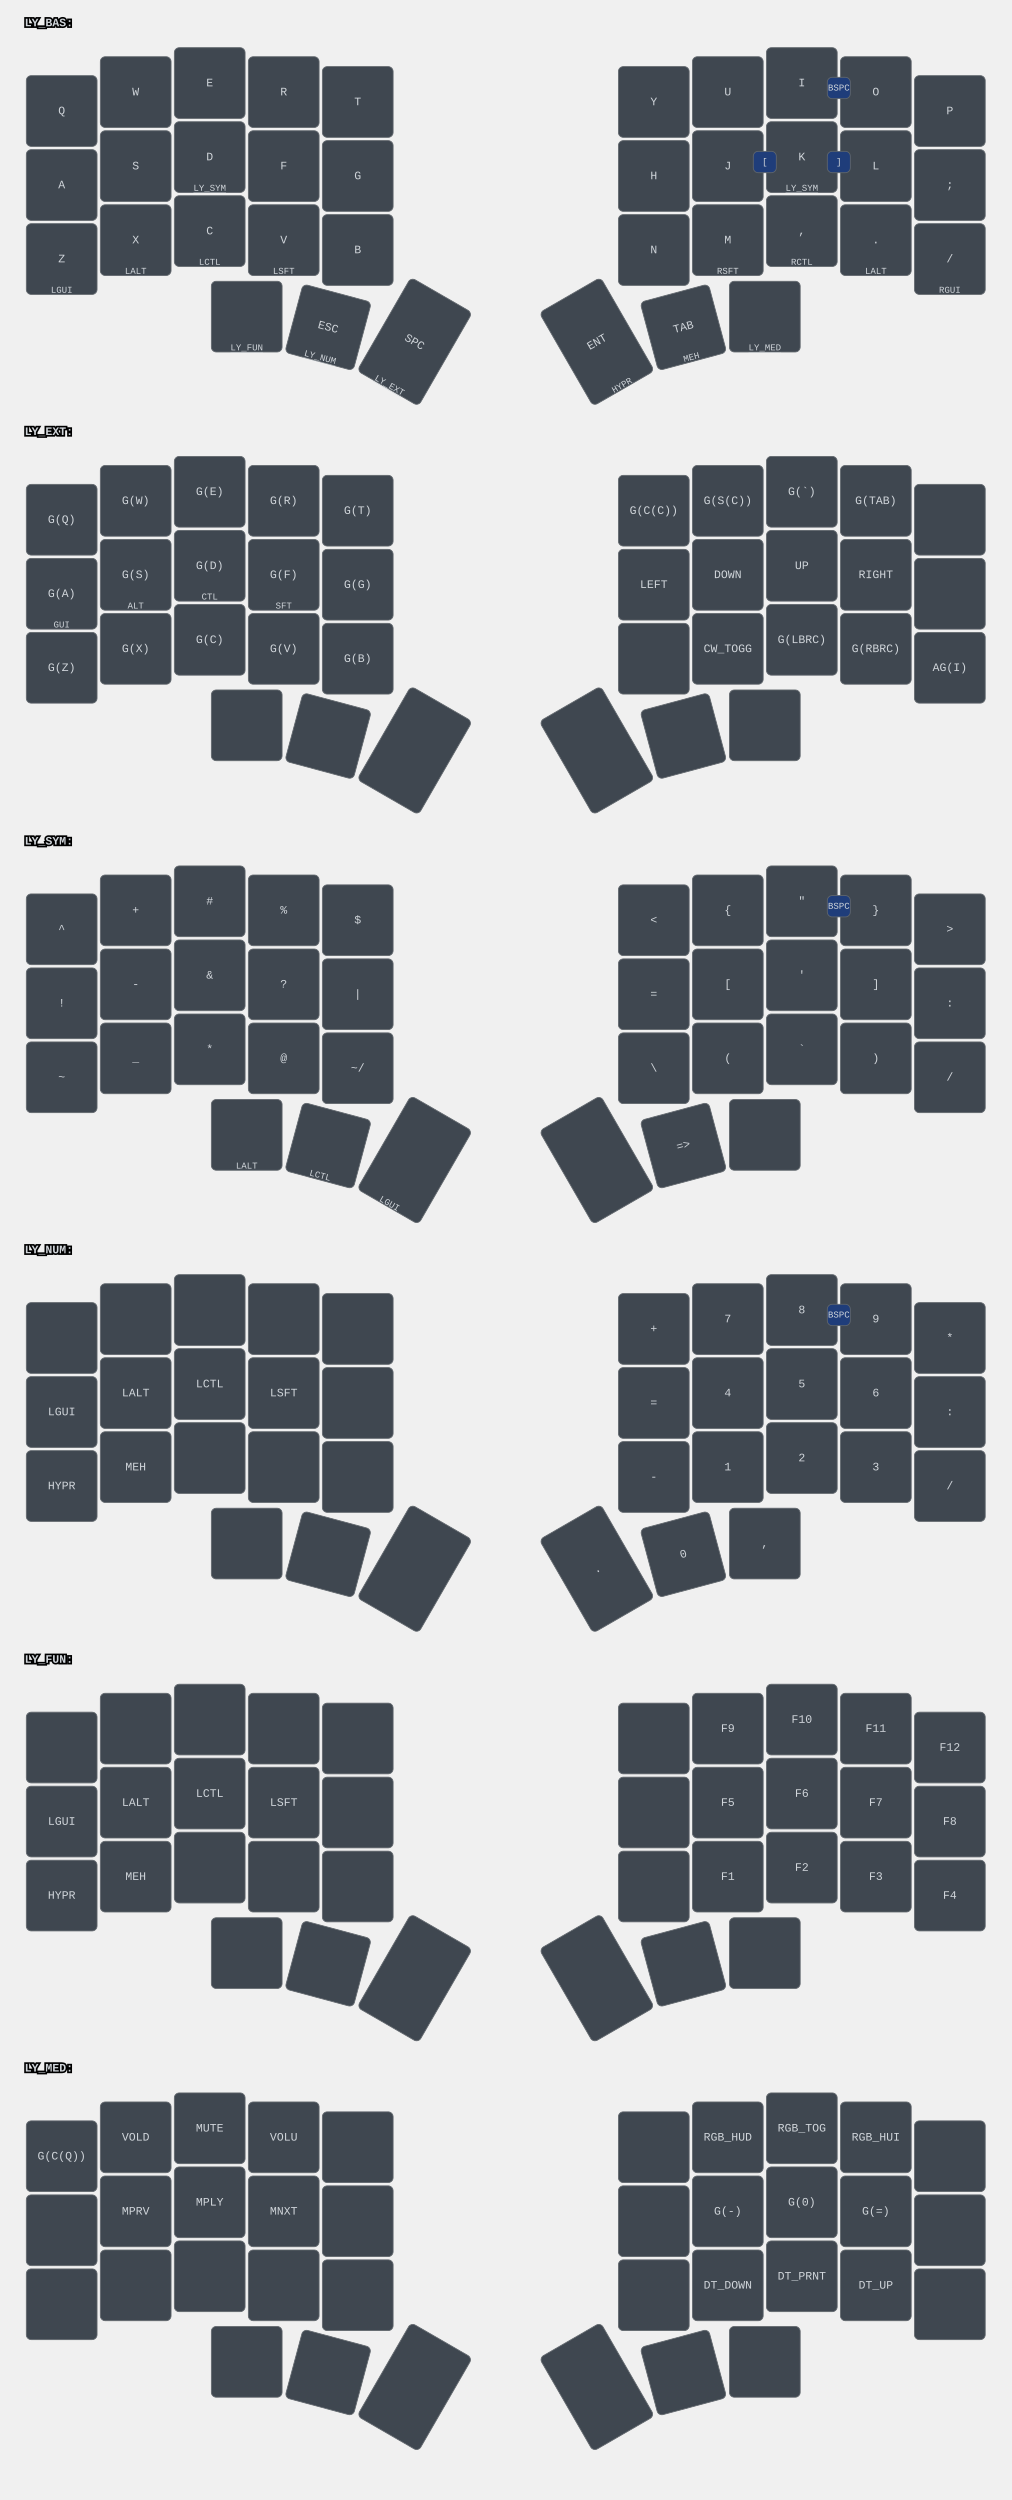
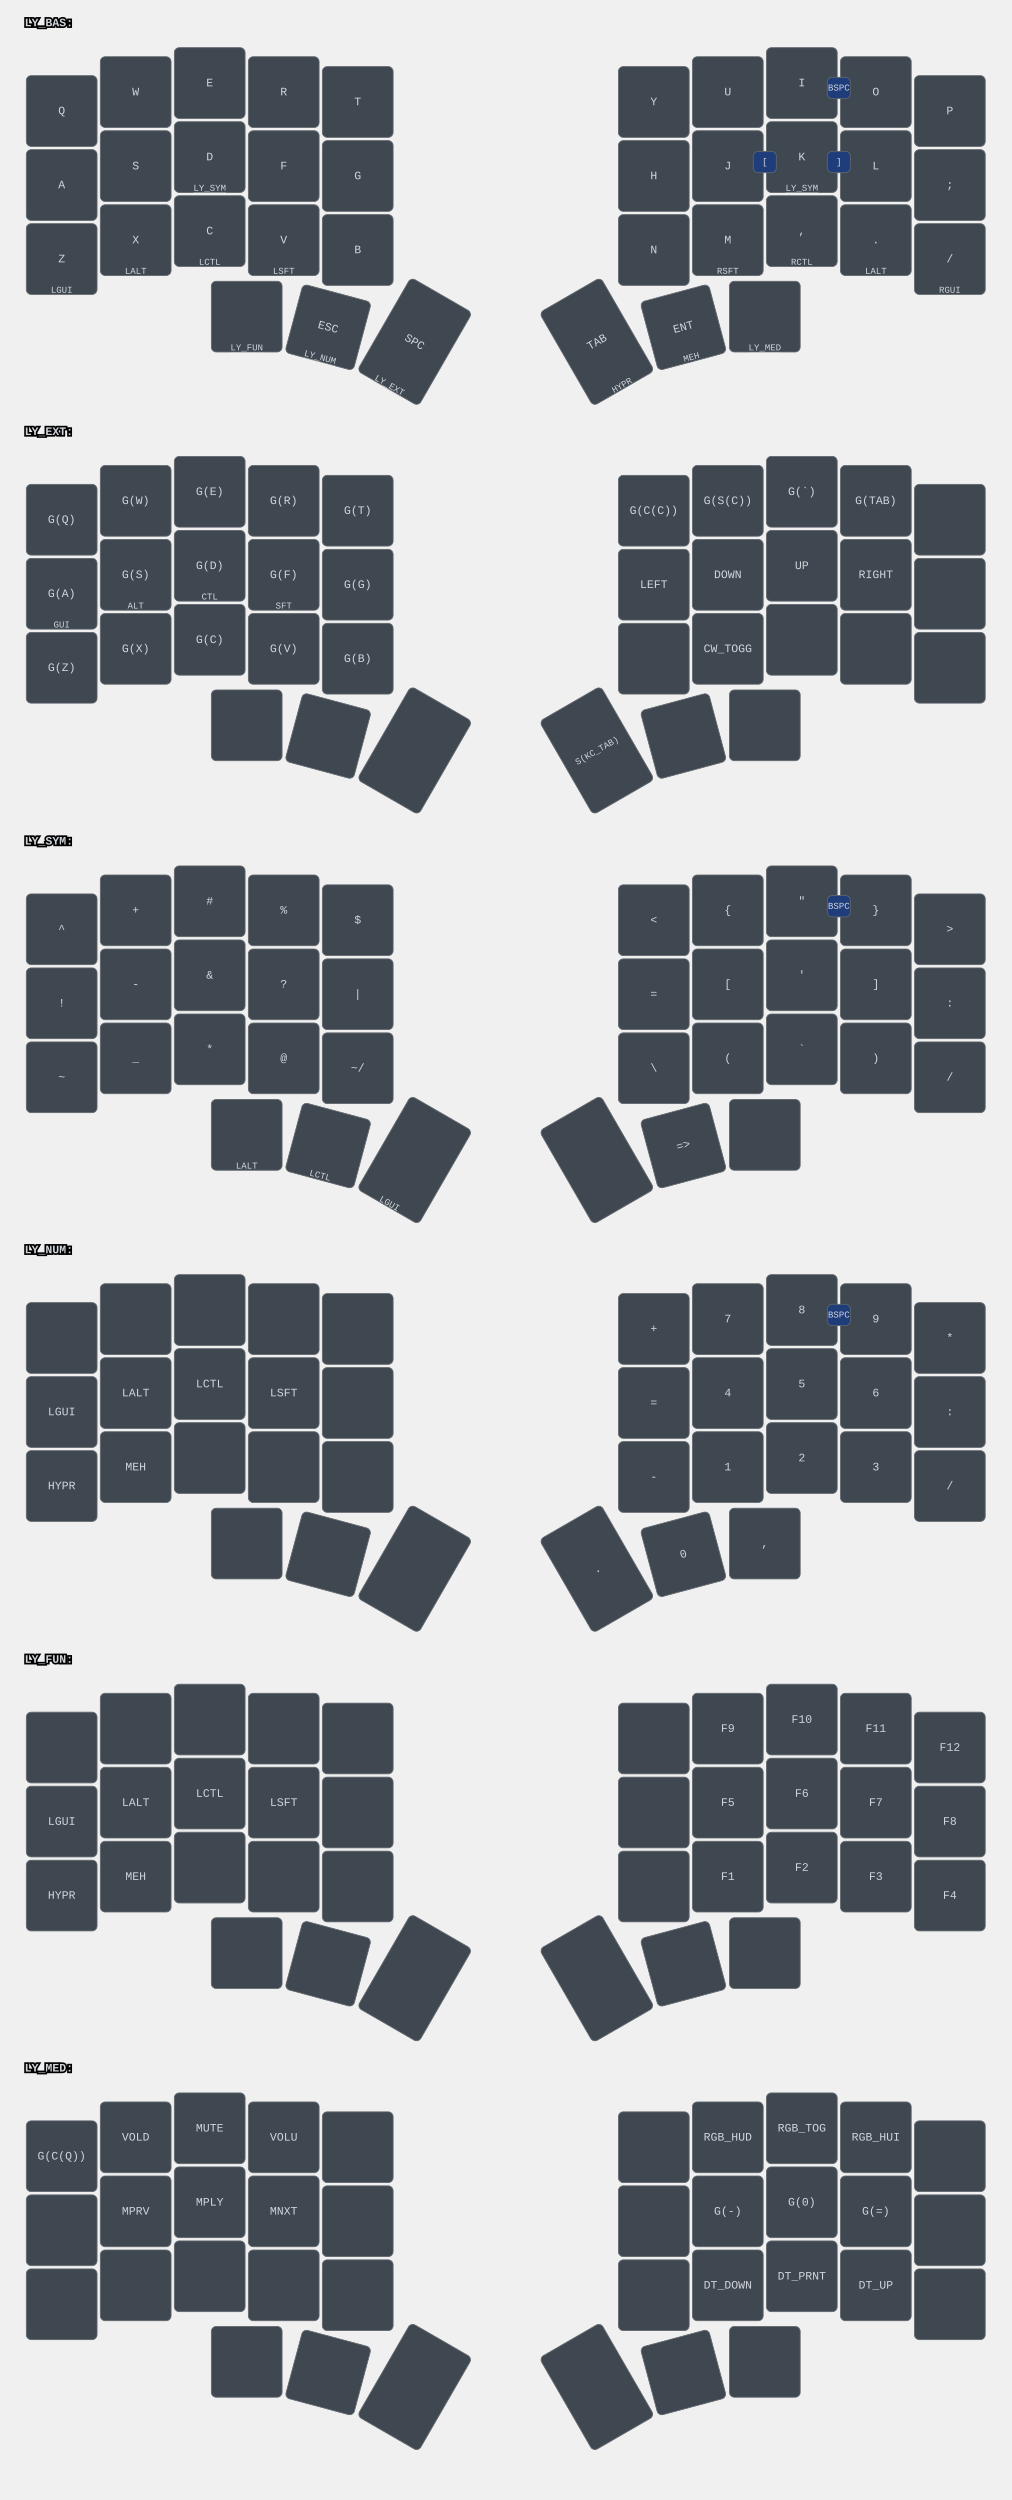
<svg xmlns="http://www.w3.org/2000/svg" width="1230" height="3040" viewBox="0 0 1230 3040" class="keymap">
  <style>/* inherit to force styles through use tags */
svg path {
    fill: inherit;
}

/* font and background color specifications */
svg.keymap {
    font-family: SFMono-Regular,Consolas,Liberation Mono,Menlo,monospace;
    font-size: 14px;
    font-kerning: normal;
    text-rendering: optimizeLegibility;
    fill: #24292e;
}

/* default key styling */
rect.key {
    fill: #f6f8fa;
}

rect.key, rect.combo {
    stroke: #c9cccf;
    stroke-width: 1;
}

/* default key side styling, only used is draw_key_sides is set */
rect.side {
    filter: brightness(90%);
}

/* color accent for combo boxes */
rect.combo, rect.combo-separate {
    fill: #cdf;
}

/* color accent for held keys */
rect.held, rect.combo.held {
    fill: #fdd;
}

/* color accent for ghost (optional) keys */
rect.ghost, rect.combo.ghost {
    stroke-dasharray: 4, 4;
    stroke-width: 2;
}

text {
    text-anchor: middle;
    dominant-baseline: middle;
}

/* styling for layer labels */
text.label {
    font-weight: bold;
    text-anchor: start;
    stroke: white;
    stroke-width: 4;
    paint-order: stroke;
}

/* styling for optional footer */
text.footer {
    text-anchor: end;
    dominant-baseline: auto;
    stroke: white;
    stroke-width: 4;
    paint-order: stroke;
}

/* styling for combo tap, and key hold/shifted label text */
text.combo, text.hold, text.shifted {
    font-size: 11px;
}

text.hold {
    text-anchor: middle;
    dominant-baseline: auto;
}

text.shifted {
    text-anchor: middle;
    dominant-baseline: hanging;
}

text.layer-activator {
    text-decoration: underline;
}

/* styling for hold/shifted label text in combo box */
text.combo.hold, text.combo.shifted {
    font-size: 8px;
}

/* lighter symbol for transparent keys */
text.trans {
    fill: #7b7e81;
}

/* styling for combo dendrons */
path.combo {
    stroke-width: 1;
    stroke: gray;
    fill: none;
}

/* Start Tabler Icons Cleanup */
/* cannot use height/width with glyphs */
.icon-tabler &gt; path {
    fill: inherit;
    stroke: inherit;
    stroke-width: 2;
}
/* hide tabler's default box */
.icon-tabler &gt; path[stroke="none"][fill="none"] {
    visibility: hidden;
}
/* End Tabler Icons Cleanup */

svg.keymap { fill: #d1d6db; }
rect.key { fill: #3f4750; }
rect.key, rect.combo { stroke: #60666c; }
rect.combo, rect.combo-separate { fill: #1f3d7a; }
rect.held, rect.combo.held { fill: #854747; }
text.label, text.footer { stroke: black; }
text.trans { fill: #7e8184; }
path.combo { stroke: #7f7f7f; }
</style>
  <g transform="translate(30, 0)" class="layer-LY_BAS">
    <text x="0" y="28" class="label" id="LY_BAS">LY_BAS:</text>
    <g transform="translate(0, 56)">
      <g transform="translate(45, 79)" class="key keypos-0">
        <rect rx="6" ry="6" x="-43" y="-43" width="86" height="86" class="key" />
        <text x="0" y="0" class="key tap">Q</text>
      </g>
      <g transform="translate(135, 56)" class="key keypos-1">
        <rect rx="6" ry="6" x="-43" y="-43" width="86" height="86" class="key" />
        <text x="0" y="0" class="key tap">W</text>
      </g>
      <g transform="translate(225, 45)" class="key keypos-2">
        <rect rx="6" ry="6" x="-43" y="-43" width="86" height="86" class="key" />
        <text x="0" y="0" class="key tap">E</text>
      </g>
      <g transform="translate(315, 56)" class="key keypos-3">
        <rect rx="6" ry="6" x="-43" y="-43" width="86" height="86" class="key" />
        <text x="0" y="0" class="key tap">R</text>
      </g>
      <g transform="translate(405, 68)" class="key keypos-4">
        <rect rx="6" ry="6" x="-43" y="-43" width="86" height="86" class="key" />
        <text x="0" y="0" class="key tap">T</text>
      </g>
      <g transform="translate(765, 68)" class="key keypos-5">
        <rect rx="6" ry="6" x="-43" y="-43" width="86" height="86" class="key" />
        <text x="0" y="0" class="key tap">Y</text>
      </g>
      <g transform="translate(855, 56)" class="key keypos-6">
        <rect rx="6" ry="6" x="-43" y="-43" width="86" height="86" class="key" />
        <text x="0" y="0" class="key tap">U</text>
      </g>
      <g transform="translate(945, 45)" class="key keypos-7">
        <rect rx="6" ry="6" x="-43" y="-43" width="86" height="86" class="key" />
        <text x="0" y="0" class="key tap">I</text>
      </g>
      <g transform="translate(1035, 56)" class="key keypos-8">
        <rect rx="6" ry="6" x="-43" y="-43" width="86" height="86" class="key" />
        <text x="0" y="0" class="key tap">O</text>
      </g>
      <g transform="translate(1125, 79)" class="key keypos-9">
        <rect rx="6" ry="6" x="-43" y="-43" width="86" height="86" class="key" />
        <text x="0" y="0" class="key tap">P</text>
      </g>
      <g transform="translate(45, 169)" class="key keypos-10">
        <rect rx="6" ry="6" x="-43" y="-43" width="86" height="86" class="key" />
        <text x="0" y="0" class="key tap">A</text>
      </g>
      <g transform="translate(135, 146)" class="key keypos-11">
        <rect rx="6" ry="6" x="-43" y="-43" width="86" height="86" class="key" />
        <text x="0" y="0" class="key tap">S</text>
      </g>
      <g transform="translate(225, 135)" class="key keypos-12">
        <rect rx="6" ry="6" x="-43" y="-43" width="86" height="86" class="key" />
        <text x="0" y="0" class="key tap">D</text>
        <a href="#LY_SYM">
          <text x="0" y="41" class="key hold layer-activator">LY_SYM</text>
        </a>
      </g>
      <g transform="translate(315, 146)" class="key keypos-13">
        <rect rx="6" ry="6" x="-43" y="-43" width="86" height="86" class="key" />
        <text x="0" y="0" class="key tap">F</text>
      </g>
      <g transform="translate(405, 158)" class="key keypos-14">
        <rect rx="6" ry="6" x="-43" y="-43" width="86" height="86" class="key" />
        <text x="0" y="0" class="key tap">G</text>
      </g>
      <g transform="translate(765, 158)" class="key keypos-15">
        <rect rx="6" ry="6" x="-43" y="-43" width="86" height="86" class="key" />
        <text x="0" y="0" class="key tap">H</text>
      </g>
      <g transform="translate(855, 146)" class="key keypos-16">
        <rect rx="6" ry="6" x="-43" y="-43" width="86" height="86" class="key" />
        <text x="0" y="0" class="key tap">J</text>
      </g>
      <g transform="translate(945, 135)" class="key keypos-17">
        <rect rx="6" ry="6" x="-43" y="-43" width="86" height="86" class="key" />
        <text x="0" y="0" class="key tap">K</text>
        <a href="#LY_SYM">
          <text x="0" y="41" class="key hold layer-activator">LY_SYM</text>
        </a>
      </g>
      <g transform="translate(1035, 146)" class="key keypos-18">
        <rect rx="6" ry="6" x="-43" y="-43" width="86" height="86" class="key" />
        <text x="0" y="0" class="key tap">L</text>
      </g>
      <g transform="translate(1125, 169)" class="key keypos-19">
        <rect rx="6" ry="6" x="-43" y="-43" width="86" height="86" class="key" />
        <text x="0" y="0" class="key tap">;</text>
      </g>
      <g transform="translate(45, 259)" class="key keypos-20">
        <rect rx="6" ry="6" x="-43" y="-43" width="86" height="86" class="key" />
        <text x="0" y="0" class="key tap">Z</text>
        <text x="0" y="41" class="key hold">LGUI</text>
      </g>
      <g transform="translate(135, 236)" class="key keypos-21">
        <rect rx="6" ry="6" x="-43" y="-43" width="86" height="86" class="key" />
        <text x="0" y="0" class="key tap">X</text>
        <text x="0" y="41" class="key hold">LALT</text>
      </g>
      <g transform="translate(225, 225)" class="key keypos-22">
        <rect rx="6" ry="6" x="-43" y="-43" width="86" height="86" class="key" />
        <text x="0" y="0" class="key tap">C</text>
        <text x="0" y="41" class="key hold">LCTL</text>
      </g>
      <g transform="translate(315, 236)" class="key keypos-23">
        <rect rx="6" ry="6" x="-43" y="-43" width="86" height="86" class="key" />
        <text x="0" y="0" class="key tap">V</text>
        <text x="0" y="41" class="key hold">LSFT</text>
      </g>
      <g transform="translate(405, 248)" class="key keypos-24">
        <rect rx="6" ry="6" x="-43" y="-43" width="86" height="86" class="key" />
        <text x="0" y="0" class="key tap">B</text>
      </g>
      <g transform="translate(765, 248)" class="key keypos-25">
        <rect rx="6" ry="6" x="-43" y="-43" width="86" height="86" class="key" />
        <text x="0" y="0" class="key tap">N</text>
      </g>
      <g transform="translate(855, 236)" class="key keypos-26">
        <rect rx="6" ry="6" x="-43" y="-43" width="86" height="86" class="key" />
        <text x="0" y="0" class="key tap">M</text>
        <text x="0" y="41" class="key hold">RSFT</text>
      </g>
      <g transform="translate(945, 225)" class="key keypos-27">
        <rect rx="6" ry="6" x="-43" y="-43" width="86" height="86" class="key" />
        <text x="0" y="0" class="key tap">,</text>
        <text x="0" y="41" class="key hold">RCTL</text>
      </g>
      <g transform="translate(1035, 236)" class="key keypos-28">
        <rect rx="6" ry="6" x="-43" y="-43" width="86" height="86" class="key" />
        <text x="0" y="0" class="key tap">.</text>
        <text x="0" y="41" class="key hold">LALT</text>
      </g>
      <g transform="translate(1125, 259)" class="key keypos-29">
        <rect rx="6" ry="6" x="-43" y="-43" width="86" height="86" class="key" />
        <text x="0" y="0" class="key tap">/</text>
        <text x="0" y="41" class="key hold">RGUI</text>
      </g>
      <g transform="translate(270, 329)" class="key keypos-30">
        <rect rx="6" ry="6" x="-43" y="-43" width="86" height="86" class="key" />
        <a href="#LY_FUN">
          <text x="0" y="41" class="key hold layer-activator">LY_FUN</text>
        </a>
      </g>
      <g transform="translate(369, 342) rotate(15.0)" class="key keypos-31">
        <rect rx="6" ry="6" x="-43" y="-43" width="86" height="86" class="key" />
        <text x="0" y="0" class="key tap">ESC</text>
        <a href="#LY_NUM">
          <text x="0" y="41" class="key hold layer-activator">LY_NUM</text>
        </a>
      </g>
      <g transform="translate(474, 360) rotate(30.0)" class="key keypos-32">
        <rect rx="6" ry="6" x="-43" y="-66" width="86" height="131" class="key" />
        <text x="0" y="0" class="key tap">SPC</text>
        <a href="#LY_EXT">
          <text x="0" y="64" class="key hold layer-activator">LY_EXT</text>
        </a>
      </g>
      <g transform="translate(696, 360) rotate(-30.0)" class="key keypos-33">
        <rect rx="6" ry="6" x="-43" y="-66" width="86" height="131" class="key" />
+         <text x="0" y="0" class="key tap">TAB</text>
+         <text x="0" y="64" class="key hold">HYPR</text>
+       </g>
+       <g transform="translate(801, 342) rotate(-15.0)" class="key keypos-34">
+         <rect rx="6" ry="6" x="-43" y="-43" width="86" height="86" class="key" />
        <text x="0" y="0" class="key tap">ENT</text>
-         <text x="0" y="64" class="key hold">HYPR</text>
-       </g>
-       <g transform="translate(801, 342) rotate(-15.0)" class="key keypos-34">
-         <rect rx="6" ry="6" x="-43" y="-43" width="86" height="86" class="key" />
-         <text x="0" y="0" class="key tap">TAB</text>
        <text x="0" y="41" class="key hold">MEH</text>
      </g>
      <g transform="translate(900, 329)" class="key keypos-35">
        <rect rx="6" ry="6" x="-43" y="-43" width="86" height="86" class="key" />
        <a href="#LY_MED">
          <text x="0" y="41" class="key hold layer-activator">LY_MED</text>
        </a>
      </g>
      <g class="combo combopos-0">
        <rect rx="6" ry="6" x="976" y="38" width="28" height="26" class="combo" />
        <text x="990" y="51" class="combo tap">BSPC</text>
      </g>
      <g class="combo combopos-1">
        <rect rx="6" ry="6" x="886" y="128" width="28" height="26" class="combo" />
        <text x="900" y="141" class="combo tap">[</text>
      </g>
      <g class="combo combopos-2">
        <rect rx="6" ry="6" x="976" y="128" width="28" height="26" class="combo" />
        <text x="990" y="141" class="combo tap">]</text>
      </g>
    </g>
  </g>
  <g transform="translate(30, 497)" class="layer-LY_EXT">
    <text x="0" y="28" class="label" id="LY_EXT">LY_EXT:</text>
    <g transform="translate(0, 56)">
      <g transform="translate(45, 79)" class="key keypos-0">
        <rect rx="6" ry="6" x="-43" y="-43" width="86" height="86" class="key" />
        <text x="0" y="0" class="key tap">G(Q)</text>
      </g>
      <g transform="translate(135, 56)" class="key keypos-1">
        <rect rx="6" ry="6" x="-43" y="-43" width="86" height="86" class="key" />
        <text x="0" y="0" class="key tap">G(W)</text>
      </g>
      <g transform="translate(225, 45)" class="key keypos-2">
        <rect rx="6" ry="6" x="-43" y="-43" width="86" height="86" class="key" />
        <text x="0" y="0" class="key tap">G(E)</text>
      </g>
      <g transform="translate(315, 56)" class="key keypos-3">
        <rect rx="6" ry="6" x="-43" y="-43" width="86" height="86" class="key" />
        <text x="0" y="0" class="key tap">G(R)</text>
      </g>
      <g transform="translate(405, 68)" class="key keypos-4">
        <rect rx="6" ry="6" x="-43" y="-43" width="86" height="86" class="key" />
        <text x="0" y="0" class="key tap">G(T)</text>
      </g>
      <g transform="translate(765, 68)" class="key keypos-5">
        <rect rx="6" ry="6" x="-43" y="-43" width="86" height="86" class="key" />
        <text x="0" y="0" class="key tap">G(C(C))</text>
      </g>
      <g transform="translate(855, 56)" class="key keypos-6">
        <rect rx="6" ry="6" x="-43" y="-43" width="86" height="86" class="key" />
        <text x="0" y="0" class="key tap">G(S(C))</text>
      </g>
      <g transform="translate(945, 45)" class="key keypos-7">
        <rect rx="6" ry="6" x="-43" y="-43" width="86" height="86" class="key" />
        <text x="0" y="0" class="key tap">G(`)</text>
      </g>
      <g transform="translate(1035, 56)" class="key keypos-8">
        <rect rx="6" ry="6" x="-43" y="-43" width="86" height="86" class="key" />
        <text x="0" y="0" class="key tap">G(TAB)</text>
      </g>
      <g transform="translate(1125, 79)" class="key keypos-9">
        <rect rx="6" ry="6" x="-43" y="-43" width="86" height="86" class="key" />
      </g>
      <g transform="translate(45, 169)" class="key keypos-10">
        <rect rx="6" ry="6" x="-43" y="-43" width="86" height="86" class="key" />
        <text x="0" y="0" class="key tap">G(A)</text>
        <text x="0" y="41" class="key hold">GUI</text>
      </g>
      <g transform="translate(135, 146)" class="key keypos-11">
        <rect rx="6" ry="6" x="-43" y="-43" width="86" height="86" class="key" />
        <text x="0" y="0" class="key tap">G(S)</text>
        <text x="0" y="41" class="key hold">ALT</text>
      </g>
      <g transform="translate(225, 135)" class="key keypos-12">
        <rect rx="6" ry="6" x="-43" y="-43" width="86" height="86" class="key" />
        <text x="0" y="0" class="key tap">G(D)</text>
        <text x="0" y="41" class="key hold">CTL</text>
      </g>
      <g transform="translate(315, 146)" class="key keypos-13">
        <rect rx="6" ry="6" x="-43" y="-43" width="86" height="86" class="key" />
        <text x="0" y="0" class="key tap">G(F)</text>
        <text x="0" y="41" class="key hold">SFT</text>
      </g>
      <g transform="translate(405, 158)" class="key keypos-14">
        <rect rx="6" ry="6" x="-43" y="-43" width="86" height="86" class="key" />
        <text x="0" y="0" class="key tap">G(G)</text>
      </g>
      <g transform="translate(765, 158)" class="key keypos-15">
        <rect rx="6" ry="6" x="-43" y="-43" width="86" height="86" class="key" />
        <text x="0" y="0" class="key tap">LEFT</text>
      </g>
      <g transform="translate(855, 146)" class="key keypos-16">
        <rect rx="6" ry="6" x="-43" y="-43" width="86" height="86" class="key" />
        <text x="0" y="0" class="key tap">DOWN</text>
      </g>
      <g transform="translate(945, 135)" class="key keypos-17">
        <rect rx="6" ry="6" x="-43" y="-43" width="86" height="86" class="key" />
        <text x="0" y="0" class="key tap">UP</text>
      </g>
      <g transform="translate(1035, 146)" class="key keypos-18">
        <rect rx="6" ry="6" x="-43" y="-43" width="86" height="86" class="key" />
        <text x="0" y="0" class="key tap">RIGHT</text>
      </g>
      <g transform="translate(1125, 169)" class="key keypos-19">
        <rect rx="6" ry="6" x="-43" y="-43" width="86" height="86" class="key" />
      </g>
      <g transform="translate(45, 259)" class="key keypos-20">
        <rect rx="6" ry="6" x="-43" y="-43" width="86" height="86" class="key" />
        <text x="0" y="0" class="key tap">G(Z)</text>
      </g>
      <g transform="translate(135, 236)" class="key keypos-21">
        <rect rx="6" ry="6" x="-43" y="-43" width="86" height="86" class="key" />
        <text x="0" y="0" class="key tap">G(X)</text>
      </g>
      <g transform="translate(225, 225)" class="key keypos-22">
        <rect rx="6" ry="6" x="-43" y="-43" width="86" height="86" class="key" />
        <text x="0" y="0" class="key tap">G(C)</text>
      </g>
      <g transform="translate(315, 236)" class="key keypos-23">
        <rect rx="6" ry="6" x="-43" y="-43" width="86" height="86" class="key" />
        <text x="0" y="0" class="key tap">G(V)</text>
      </g>
      <g transform="translate(405, 248)" class="key keypos-24">
        <rect rx="6" ry="6" x="-43" y="-43" width="86" height="86" class="key" />
        <text x="0" y="0" class="key tap">G(B)</text>
      </g>
      <g transform="translate(765, 248)" class="key keypos-25">
        <rect rx="6" ry="6" x="-43" y="-43" width="86" height="86" class="key" />
      </g>
      <g transform="translate(855, 236)" class="key keypos-26">
        <rect rx="6" ry="6" x="-43" y="-43" width="86" height="86" class="key" />
        <text x="0" y="0" class="key tap">CW_TOGG</text>
      </g>
      <g transform="translate(945, 225)" class="key keypos-27">
        <rect rx="6" ry="6" x="-43" y="-43" width="86" height="86" class="key" />
-         <text x="0" y="0" class="key tap">G(LBRC)</text>
      </g>
      <g transform="translate(1035, 236)" class="key keypos-28">
        <rect rx="6" ry="6" x="-43" y="-43" width="86" height="86" class="key" />
-         <text x="0" y="0" class="key tap">G(RBRC)</text>
      </g>
      <g transform="translate(1125, 259)" class="key keypos-29">
        <rect rx="6" ry="6" x="-43" y="-43" width="86" height="86" class="key" />
-         <text x="0" y="0" class="key tap">AG(I)</text>
      </g>
      <g transform="translate(270, 329)" class="key keypos-30">
        <rect rx="6" ry="6" x="-43" y="-43" width="86" height="86" class="key" />
      </g>
      <g transform="translate(369, 342) rotate(15.0)" class="key keypos-31">
        <rect rx="6" ry="6" x="-43" y="-43" width="86" height="86" class="key" />
      </g>
      <g transform="translate(474, 360) rotate(30.0)" class="key keypos-32">
        <rect rx="6" ry="6" x="-43" y="-66" width="86" height="131" class="key" />
      </g>
      <g transform="translate(696, 360) rotate(-30.0)" class="key keypos-33">
        <rect rx="6" ry="6" x="-43" y="-66" width="86" height="131" class="key" />
+         <text x="0" y="0" class="key tap">
+           <tspan style="font-size: 78%">S(KC_TAB)</tspan>
+         </text>
      </g>
      <g transform="translate(801, 342) rotate(-15.0)" class="key keypos-34">
        <rect rx="6" ry="6" x="-43" y="-43" width="86" height="86" class="key" />
      </g>
      <g transform="translate(900, 329)" class="key keypos-35">
        <rect rx="6" ry="6" x="-43" y="-43" width="86" height="86" class="key" />
      </g>
    </g>
  </g>
  <g transform="translate(30, 995)" class="layer-LY_SYM">
    <text x="0" y="28" class="label" id="LY_SYM">LY_SYM:</text>
    <g transform="translate(0, 56)">
      <g transform="translate(45, 79)" class="key keypos-0">
        <rect rx="6" ry="6" x="-43" y="-43" width="86" height="86" class="key" />
        <text x="0" y="0" class="key tap">^</text>
      </g>
      <g transform="translate(135, 56)" class="key keypos-1">
        <rect rx="6" ry="6" x="-43" y="-43" width="86" height="86" class="key" />
        <text x="0" y="0" class="key tap">+</text>
      </g>
      <g transform="translate(225, 45)" class="key keypos-2">
        <rect rx="6" ry="6" x="-43" y="-43" width="86" height="86" class="key" />
        <text x="0" y="0" class="key tap">#</text>
      </g>
      <g transform="translate(315, 56)" class="key keypos-3">
        <rect rx="6" ry="6" x="-43" y="-43" width="86" height="86" class="key" />
        <text x="0" y="0" class="key tap">%</text>
      </g>
      <g transform="translate(405, 68)" class="key keypos-4">
        <rect rx="6" ry="6" x="-43" y="-43" width="86" height="86" class="key" />
        <text x="0" y="0" class="key tap">$</text>
      </g>
      <g transform="translate(765, 68)" class="key keypos-5">
        <rect rx="6" ry="6" x="-43" y="-43" width="86" height="86" class="key" />
        <text x="0" y="0" class="key tap">&lt;</text>
      </g>
      <g transform="translate(855, 56)" class="key keypos-6">
        <rect rx="6" ry="6" x="-43" y="-43" width="86" height="86" class="key" />
        <text x="0" y="0" class="key tap">{</text>
      </g>
      <g transform="translate(945, 45)" class="key keypos-7">
        <rect rx="6" ry="6" x="-43" y="-43" width="86" height="86" class="key" />
        <text x="0" y="0" class="key tap">"</text>
      </g>
      <g transform="translate(1035, 56)" class="key keypos-8">
        <rect rx="6" ry="6" x="-43" y="-43" width="86" height="86" class="key" />
        <text x="0" y="0" class="key tap">}</text>
      </g>
      <g transform="translate(1125, 79)" class="key keypos-9">
        <rect rx="6" ry="6" x="-43" y="-43" width="86" height="86" class="key" />
        <text x="0" y="0" class="key tap">&gt;</text>
      </g>
      <g transform="translate(45, 169)" class="key keypos-10">
        <rect rx="6" ry="6" x="-43" y="-43" width="86" height="86" class="key" />
        <text x="0" y="0" class="key tap">!</text>
      </g>
      <g transform="translate(135, 146)" class="key keypos-11">
        <rect rx="6" ry="6" x="-43" y="-43" width="86" height="86" class="key" />
        <text x="0" y="0" class="key tap">-</text>
      </g>
      <g transform="translate(225, 135)" class="key keypos-12">
        <rect rx="6" ry="6" x="-43" y="-43" width="86" height="86" class="key" />
        <text x="0" y="0" class="key tap">&amp;</text>
      </g>
      <g transform="translate(315, 146)" class="key keypos-13">
        <rect rx="6" ry="6" x="-43" y="-43" width="86" height="86" class="key" />
        <text x="0" y="0" class="key tap">?</text>
      </g>
      <g transform="translate(405, 158)" class="key keypos-14">
        <rect rx="6" ry="6" x="-43" y="-43" width="86" height="86" class="key" />
        <text x="0" y="0" class="key tap">|</text>
      </g>
      <g transform="translate(765, 158)" class="key keypos-15">
        <rect rx="6" ry="6" x="-43" y="-43" width="86" height="86" class="key" />
        <text x="0" y="0" class="key tap">=</text>
      </g>
      <g transform="translate(855, 146)" class="key keypos-16">
        <rect rx="6" ry="6" x="-43" y="-43" width="86" height="86" class="key" />
        <text x="0" y="0" class="key tap">[</text>
      </g>
      <g transform="translate(945, 135)" class="key keypos-17">
        <rect rx="6" ry="6" x="-43" y="-43" width="86" height="86" class="key" />
        <text x="0" y="0" class="key tap">'</text>
      </g>
      <g transform="translate(1035, 146)" class="key keypos-18">
        <rect rx="6" ry="6" x="-43" y="-43" width="86" height="86" class="key" />
        <text x="0" y="0" class="key tap">]</text>
      </g>
      <g transform="translate(1125, 169)" class="key keypos-19">
        <rect rx="6" ry="6" x="-43" y="-43" width="86" height="86" class="key" />
        <text x="0" y="0" class="key tap">:</text>
      </g>
      <g transform="translate(45, 259)" class="key keypos-20">
        <rect rx="6" ry="6" x="-43" y="-43" width="86" height="86" class="key" />
        <text x="0" y="0" class="key tap">~</text>
      </g>
      <g transform="translate(135, 236)" class="key keypos-21">
        <rect rx="6" ry="6" x="-43" y="-43" width="86" height="86" class="key" />
        <text x="0" y="0" class="key tap">_</text>
      </g>
      <g transform="translate(225, 225)" class="key keypos-22">
        <rect rx="6" ry="6" x="-43" y="-43" width="86" height="86" class="key" />
        <text x="0" y="0" class="key tap">*</text>
      </g>
      <g transform="translate(315, 236)" class="key keypos-23">
        <rect rx="6" ry="6" x="-43" y="-43" width="86" height="86" class="key" />
        <text x="0" y="0" class="key tap">@</text>
      </g>
      <g transform="translate(405, 248)" class="key keypos-24">
        <rect rx="6" ry="6" x="-43" y="-43" width="86" height="86" class="key" />
        <text x="0" y="0" class="key tap">~/</text>
      </g>
      <g transform="translate(765, 248)" class="key keypos-25">
        <rect rx="6" ry="6" x="-43" y="-43" width="86" height="86" class="key" />
        <text x="0" y="0" class="key tap">\</text>
      </g>
      <g transform="translate(855, 236)" class="key keypos-26">
        <rect rx="6" ry="6" x="-43" y="-43" width="86" height="86" class="key" />
        <text x="0" y="0" class="key tap">(</text>
      </g>
      <g transform="translate(945, 225)" class="key keypos-27">
        <rect rx="6" ry="6" x="-43" y="-43" width="86" height="86" class="key" />
        <text x="0" y="0" class="key tap">`</text>
      </g>
      <g transform="translate(1035, 236)" class="key keypos-28">
        <rect rx="6" ry="6" x="-43" y="-43" width="86" height="86" class="key" />
        <text x="0" y="0" class="key tap">)</text>
      </g>
      <g transform="translate(1125, 259)" class="key keypos-29">
        <rect rx="6" ry="6" x="-43" y="-43" width="86" height="86" class="key" />
        <text x="0" y="0" class="key tap">/</text>
      </g>
      <g transform="translate(270, 329)" class="key keypos-30">
        <rect rx="6" ry="6" x="-43" y="-43" width="86" height="86" class="key" />
        <text x="0" y="41" class="key hold">LALT</text>
      </g>
      <g transform="translate(369, 342) rotate(15.0)" class="key keypos-31">
        <rect rx="6" ry="6" x="-43" y="-43" width="86" height="86" class="key" />
        <text x="0" y="41" class="key hold">LCTL</text>
      </g>
      <g transform="translate(474, 360) rotate(30.0)" class="key keypos-32">
        <rect rx="6" ry="6" x="-43" y="-66" width="86" height="131" class="key" />
        <text x="0" y="64" class="key hold">LGUI</text>
      </g>
      <g transform="translate(696, 360) rotate(-30.0)" class="key keypos-33">
        <rect rx="6" ry="6" x="-43" y="-66" width="86" height="131" class="key" />
      </g>
      <g transform="translate(801, 342) rotate(-15.0)" class="key keypos-34">
        <rect rx="6" ry="6" x="-43" y="-43" width="86" height="86" class="key" />
        <text x="0" y="0" class="key tap">=&gt;</text>
      </g>
      <g transform="translate(900, 329)" class="key keypos-35">
        <rect rx="6" ry="6" x="-43" y="-43" width="86" height="86" class="key" />
      </g>
      <g class="combo combopos-0">
        <rect rx="6" ry="6" x="976" y="38" width="28" height="26" class="combo" />
        <text x="990" y="51" class="combo tap">BSPC</text>
      </g>
    </g>
  </g>
  <g transform="translate(30, 1492)" class="layer-LY_NUM">
    <text x="0" y="28" class="label" id="LY_NUM">LY_NUM:</text>
    <g transform="translate(0, 56)">
      <g transform="translate(45, 79)" class="key keypos-0">
        <rect rx="6" ry="6" x="-43" y="-43" width="86" height="86" class="key" />
      </g>
      <g transform="translate(135, 56)" class="key keypos-1">
        <rect rx="6" ry="6" x="-43" y="-43" width="86" height="86" class="key" />
      </g>
      <g transform="translate(225, 45)" class="key keypos-2">
        <rect rx="6" ry="6" x="-43" y="-43" width="86" height="86" class="key" />
      </g>
      <g transform="translate(315, 56)" class="key keypos-3">
        <rect rx="6" ry="6" x="-43" y="-43" width="86" height="86" class="key" />
      </g>
      <g transform="translate(405, 68)" class="key keypos-4">
        <rect rx="6" ry="6" x="-43" y="-43" width="86" height="86" class="key" />
      </g>
      <g transform="translate(765, 68)" class="key keypos-5">
        <rect rx="6" ry="6" x="-43" y="-43" width="86" height="86" class="key" />
        <text x="0" y="0" class="key tap">+</text>
      </g>
      <g transform="translate(855, 56)" class="key keypos-6">
        <rect rx="6" ry="6" x="-43" y="-43" width="86" height="86" class="key" />
        <text x="0" y="0" class="key tap">7</text>
      </g>
      <g transform="translate(945, 45)" class="key keypos-7">
        <rect rx="6" ry="6" x="-43" y="-43" width="86" height="86" class="key" />
        <text x="0" y="0" class="key tap">8</text>
      </g>
      <g transform="translate(1035, 56)" class="key keypos-8">
        <rect rx="6" ry="6" x="-43" y="-43" width="86" height="86" class="key" />
        <text x="0" y="0" class="key tap">9</text>
      </g>
      <g transform="translate(1125, 79)" class="key keypos-9">
        <rect rx="6" ry="6" x="-43" y="-43" width="86" height="86" class="key" />
        <text x="0" y="0" class="key tap">*</text>
      </g>
      <g transform="translate(45, 169)" class="key keypos-10">
        <rect rx="6" ry="6" x="-43" y="-43" width="86" height="86" class="key" />
        <text x="0" y="0" class="key tap">LGUI</text>
      </g>
      <g transform="translate(135, 146)" class="key keypos-11">
        <rect rx="6" ry="6" x="-43" y="-43" width="86" height="86" class="key" />
        <text x="0" y="0" class="key tap">LALT</text>
      </g>
      <g transform="translate(225, 135)" class="key keypos-12">
        <rect rx="6" ry="6" x="-43" y="-43" width="86" height="86" class="key" />
        <text x="0" y="0" class="key tap">LCTL</text>
      </g>
      <g transform="translate(315, 146)" class="key keypos-13">
        <rect rx="6" ry="6" x="-43" y="-43" width="86" height="86" class="key" />
        <text x="0" y="0" class="key tap">LSFT</text>
      </g>
      <g transform="translate(405, 158)" class="key keypos-14">
        <rect rx="6" ry="6" x="-43" y="-43" width="86" height="86" class="key" />
      </g>
      <g transform="translate(765, 158)" class="key keypos-15">
        <rect rx="6" ry="6" x="-43" y="-43" width="86" height="86" class="key" />
        <text x="0" y="0" class="key tap">=</text>
      </g>
      <g transform="translate(855, 146)" class="key keypos-16">
        <rect rx="6" ry="6" x="-43" y="-43" width="86" height="86" class="key" />
        <text x="0" y="0" class="key tap">4</text>
      </g>
      <g transform="translate(945, 135)" class="key keypos-17">
        <rect rx="6" ry="6" x="-43" y="-43" width="86" height="86" class="key" />
        <text x="0" y="0" class="key tap">5</text>
      </g>
      <g transform="translate(1035, 146)" class="key keypos-18">
        <rect rx="6" ry="6" x="-43" y="-43" width="86" height="86" class="key" />
        <text x="0" y="0" class="key tap">6</text>
      </g>
      <g transform="translate(1125, 169)" class="key keypos-19">
        <rect rx="6" ry="6" x="-43" y="-43" width="86" height="86" class="key" />
        <text x="0" y="0" class="key tap">:</text>
      </g>
      <g transform="translate(45, 259)" class="key keypos-20">
        <rect rx="6" ry="6" x="-43" y="-43" width="86" height="86" class="key" />
        <text x="0" y="0" class="key tap">HYPR</text>
      </g>
      <g transform="translate(135, 236)" class="key keypos-21">
        <rect rx="6" ry="6" x="-43" y="-43" width="86" height="86" class="key" />
        <text x="0" y="0" class="key tap">MEH</text>
      </g>
      <g transform="translate(225, 225)" class="key keypos-22">
        <rect rx="6" ry="6" x="-43" y="-43" width="86" height="86" class="key" />
      </g>
      <g transform="translate(315, 236)" class="key keypos-23">
        <rect rx="6" ry="6" x="-43" y="-43" width="86" height="86" class="key" />
      </g>
      <g transform="translate(405, 248)" class="key keypos-24">
        <rect rx="6" ry="6" x="-43" y="-43" width="86" height="86" class="key" />
      </g>
      <g transform="translate(765, 248)" class="key keypos-25">
        <rect rx="6" ry="6" x="-43" y="-43" width="86" height="86" class="key" />
        <text x="0" y="0" class="key tap">-</text>
      </g>
      <g transform="translate(855, 236)" class="key keypos-26">
        <rect rx="6" ry="6" x="-43" y="-43" width="86" height="86" class="key" />
        <text x="0" y="0" class="key tap">1</text>
      </g>
      <g transform="translate(945, 225)" class="key keypos-27">
        <rect rx="6" ry="6" x="-43" y="-43" width="86" height="86" class="key" />
        <text x="0" y="0" class="key tap">2</text>
      </g>
      <g transform="translate(1035, 236)" class="key keypos-28">
        <rect rx="6" ry="6" x="-43" y="-43" width="86" height="86" class="key" />
        <text x="0" y="0" class="key tap">3</text>
      </g>
      <g transform="translate(1125, 259)" class="key keypos-29">
        <rect rx="6" ry="6" x="-43" y="-43" width="86" height="86" class="key" />
        <text x="0" y="0" class="key tap">/</text>
      </g>
      <g transform="translate(270, 329)" class="key keypos-30">
        <rect rx="6" ry="6" x="-43" y="-43" width="86" height="86" class="key" />
      </g>
      <g transform="translate(369, 342) rotate(15.0)" class="key keypos-31">
        <rect rx="6" ry="6" x="-43" y="-43" width="86" height="86" class="key" />
      </g>
      <g transform="translate(474, 360) rotate(30.0)" class="key keypos-32">
        <rect rx="6" ry="6" x="-43" y="-66" width="86" height="131" class="key" />
      </g>
      <g transform="translate(696, 360) rotate(-30.0)" class="key keypos-33">
        <rect rx="6" ry="6" x="-43" y="-66" width="86" height="131" class="key" />
        <text x="0" y="0" class="key tap">.</text>
      </g>
      <g transform="translate(801, 342) rotate(-15.0)" class="key keypos-34">
        <rect rx="6" ry="6" x="-43" y="-43" width="86" height="86" class="key" />
        <text x="0" y="0" class="key tap">0</text>
      </g>
      <g transform="translate(900, 329)" class="key keypos-35">
        <rect rx="6" ry="6" x="-43" y="-43" width="86" height="86" class="key" />
        <text x="0" y="0" class="key tap">,</text>
      </g>
      <g class="combo combopos-0">
        <rect rx="6" ry="6" x="976" y="38" width="28" height="26" class="combo" />
        <text x="990" y="51" class="combo tap">BSPC</text>
      </g>
    </g>
  </g>
  <g transform="translate(30, 1990)" class="layer-LY_FUN">
    <text x="0" y="28" class="label" id="LY_FUN">LY_FUN:</text>
    <g transform="translate(0, 56)">
      <g transform="translate(45, 79)" class="key keypos-0">
        <rect rx="6" ry="6" x="-43" y="-43" width="86" height="86" class="key" />
      </g>
      <g transform="translate(135, 56)" class="key keypos-1">
        <rect rx="6" ry="6" x="-43" y="-43" width="86" height="86" class="key" />
      </g>
      <g transform="translate(225, 45)" class="key keypos-2">
        <rect rx="6" ry="6" x="-43" y="-43" width="86" height="86" class="key" />
      </g>
      <g transform="translate(315, 56)" class="key keypos-3">
        <rect rx="6" ry="6" x="-43" y="-43" width="86" height="86" class="key" />
      </g>
      <g transform="translate(405, 68)" class="key keypos-4">
        <rect rx="6" ry="6" x="-43" y="-43" width="86" height="86" class="key" />
      </g>
      <g transform="translate(765, 68)" class="key keypos-5">
        <rect rx="6" ry="6" x="-43" y="-43" width="86" height="86" class="key" />
      </g>
      <g transform="translate(855, 56)" class="key keypos-6">
        <rect rx="6" ry="6" x="-43" y="-43" width="86" height="86" class="key" />
        <text x="0" y="0" class="key tap">F9</text>
      </g>
      <g transform="translate(945, 45)" class="key keypos-7">
        <rect rx="6" ry="6" x="-43" y="-43" width="86" height="86" class="key" />
        <text x="0" y="0" class="key tap">F10</text>
      </g>
      <g transform="translate(1035, 56)" class="key keypos-8">
        <rect rx="6" ry="6" x="-43" y="-43" width="86" height="86" class="key" />
        <text x="0" y="0" class="key tap">F11</text>
      </g>
      <g transform="translate(1125, 79)" class="key keypos-9">
        <rect rx="6" ry="6" x="-43" y="-43" width="86" height="86" class="key" />
        <text x="0" y="0" class="key tap">F12</text>
      </g>
      <g transform="translate(45, 169)" class="key keypos-10">
        <rect rx="6" ry="6" x="-43" y="-43" width="86" height="86" class="key" />
        <text x="0" y="0" class="key tap">LGUI</text>
      </g>
      <g transform="translate(135, 146)" class="key keypos-11">
        <rect rx="6" ry="6" x="-43" y="-43" width="86" height="86" class="key" />
        <text x="0" y="0" class="key tap">LALT</text>
      </g>
      <g transform="translate(225, 135)" class="key keypos-12">
        <rect rx="6" ry="6" x="-43" y="-43" width="86" height="86" class="key" />
        <text x="0" y="0" class="key tap">LCTL</text>
      </g>
      <g transform="translate(315, 146)" class="key keypos-13">
        <rect rx="6" ry="6" x="-43" y="-43" width="86" height="86" class="key" />
        <text x="0" y="0" class="key tap">LSFT</text>
      </g>
      <g transform="translate(405, 158)" class="key keypos-14">
        <rect rx="6" ry="6" x="-43" y="-43" width="86" height="86" class="key" />
      </g>
      <g transform="translate(765, 158)" class="key keypos-15">
        <rect rx="6" ry="6" x="-43" y="-43" width="86" height="86" class="key" />
      </g>
      <g transform="translate(855, 146)" class="key keypos-16">
        <rect rx="6" ry="6" x="-43" y="-43" width="86" height="86" class="key" />
        <text x="0" y="0" class="key tap">F5</text>
      </g>
      <g transform="translate(945, 135)" class="key keypos-17">
        <rect rx="6" ry="6" x="-43" y="-43" width="86" height="86" class="key" />
        <text x="0" y="0" class="key tap">F6</text>
      </g>
      <g transform="translate(1035, 146)" class="key keypos-18">
        <rect rx="6" ry="6" x="-43" y="-43" width="86" height="86" class="key" />
        <text x="0" y="0" class="key tap">F7</text>
      </g>
      <g transform="translate(1125, 169)" class="key keypos-19">
        <rect rx="6" ry="6" x="-43" y="-43" width="86" height="86" class="key" />
        <text x="0" y="0" class="key tap">F8</text>
      </g>
      <g transform="translate(45, 259)" class="key keypos-20">
        <rect rx="6" ry="6" x="-43" y="-43" width="86" height="86" class="key" />
        <text x="0" y="0" class="key tap">HYPR</text>
      </g>
      <g transform="translate(135, 236)" class="key keypos-21">
        <rect rx="6" ry="6" x="-43" y="-43" width="86" height="86" class="key" />
        <text x="0" y="0" class="key tap">MEH</text>
      </g>
      <g transform="translate(225, 225)" class="key keypos-22">
        <rect rx="6" ry="6" x="-43" y="-43" width="86" height="86" class="key" />
      </g>
      <g transform="translate(315, 236)" class="key keypos-23">
        <rect rx="6" ry="6" x="-43" y="-43" width="86" height="86" class="key" />
      </g>
      <g transform="translate(405, 248)" class="key keypos-24">
        <rect rx="6" ry="6" x="-43" y="-43" width="86" height="86" class="key" />
      </g>
      <g transform="translate(765, 248)" class="key keypos-25">
        <rect rx="6" ry="6" x="-43" y="-43" width="86" height="86" class="key" />
      </g>
      <g transform="translate(855, 236)" class="key keypos-26">
        <rect rx="6" ry="6" x="-43" y="-43" width="86" height="86" class="key" />
        <text x="0" y="0" class="key tap">F1</text>
      </g>
      <g transform="translate(945, 225)" class="key keypos-27">
        <rect rx="6" ry="6" x="-43" y="-43" width="86" height="86" class="key" />
        <text x="0" y="0" class="key tap">F2</text>
      </g>
      <g transform="translate(1035, 236)" class="key keypos-28">
        <rect rx="6" ry="6" x="-43" y="-43" width="86" height="86" class="key" />
        <text x="0" y="0" class="key tap">F3</text>
      </g>
      <g transform="translate(1125, 259)" class="key keypos-29">
        <rect rx="6" ry="6" x="-43" y="-43" width="86" height="86" class="key" />
        <text x="0" y="0" class="key tap">F4</text>
      </g>
      <g transform="translate(270, 329)" class="key keypos-30">
        <rect rx="6" ry="6" x="-43" y="-43" width="86" height="86" class="key" />
      </g>
      <g transform="translate(369, 342) rotate(15.0)" class="key keypos-31">
        <rect rx="6" ry="6" x="-43" y="-43" width="86" height="86" class="key" />
      </g>
      <g transform="translate(474, 360) rotate(30.0)" class="key keypos-32">
        <rect rx="6" ry="6" x="-43" y="-66" width="86" height="131" class="key" />
      </g>
      <g transform="translate(696, 360) rotate(-30.0)" class="key keypos-33">
        <rect rx="6" ry="6" x="-43" y="-66" width="86" height="131" class="key" />
      </g>
      <g transform="translate(801, 342) rotate(-15.0)" class="key keypos-34">
        <rect rx="6" ry="6" x="-43" y="-43" width="86" height="86" class="key" />
      </g>
      <g transform="translate(900, 329)" class="key keypos-35">
        <rect rx="6" ry="6" x="-43" y="-43" width="86" height="86" class="key" />
      </g>
    </g>
  </g>
  <g transform="translate(30, 2487)" class="layer-LY_MED">
    <text x="0" y="28" class="label" id="LY_MED">LY_MED:</text>
    <g transform="translate(0, 56)">
      <g transform="translate(45, 79)" class="key keypos-0">
        <rect rx="6" ry="6" x="-43" y="-43" width="86" height="86" class="key" />
        <text x="0" y="0" class="key tap">G(C(Q))</text>
      </g>
      <g transform="translate(135, 56)" class="key keypos-1">
        <rect rx="6" ry="6" x="-43" y="-43" width="86" height="86" class="key" />
        <text x="0" y="0" class="key tap">VOLD</text>
      </g>
      <g transform="translate(225, 45)" class="key keypos-2">
        <rect rx="6" ry="6" x="-43" y="-43" width="86" height="86" class="key" />
        <text x="0" y="0" class="key tap">MUTE</text>
      </g>
      <g transform="translate(315, 56)" class="key keypos-3">
        <rect rx="6" ry="6" x="-43" y="-43" width="86" height="86" class="key" />
        <text x="0" y="0" class="key tap">VOLU</text>
      </g>
      <g transform="translate(405, 68)" class="key keypos-4">
        <rect rx="6" ry="6" x="-43" y="-43" width="86" height="86" class="key" />
      </g>
      <g transform="translate(765, 68)" class="key keypos-5">
        <rect rx="6" ry="6" x="-43" y="-43" width="86" height="86" class="key" />
      </g>
      <g transform="translate(855, 56)" class="key keypos-6">
        <rect rx="6" ry="6" x="-43" y="-43" width="86" height="86" class="key" />
        <text x="0" y="0" class="key tap">RGB_HUD</text>
      </g>
      <g transform="translate(945, 45)" class="key keypos-7">
        <rect rx="6" ry="6" x="-43" y="-43" width="86" height="86" class="key" />
        <text x="0" y="0" class="key tap">RGB_TOG</text>
      </g>
      <g transform="translate(1035, 56)" class="key keypos-8">
        <rect rx="6" ry="6" x="-43" y="-43" width="86" height="86" class="key" />
        <text x="0" y="0" class="key tap">RGB_HUI</text>
      </g>
      <g transform="translate(1125, 79)" class="key keypos-9">
        <rect rx="6" ry="6" x="-43" y="-43" width="86" height="86" class="key" />
      </g>
      <g transform="translate(45, 169)" class="key keypos-10">
        <rect rx="6" ry="6" x="-43" y="-43" width="86" height="86" class="key" />
      </g>
      <g transform="translate(135, 146)" class="key keypos-11">
        <rect rx="6" ry="6" x="-43" y="-43" width="86" height="86" class="key" />
        <text x="0" y="0" class="key tap">MPRV</text>
      </g>
      <g transform="translate(225, 135)" class="key keypos-12">
        <rect rx="6" ry="6" x="-43" y="-43" width="86" height="86" class="key" />
        <text x="0" y="0" class="key tap">MPLY</text>
      </g>
      <g transform="translate(315, 146)" class="key keypos-13">
        <rect rx="6" ry="6" x="-43" y="-43" width="86" height="86" class="key" />
        <text x="0" y="0" class="key tap">MNXT</text>
      </g>
      <g transform="translate(405, 158)" class="key keypos-14">
        <rect rx="6" ry="6" x="-43" y="-43" width="86" height="86" class="key" />
      </g>
      <g transform="translate(765, 158)" class="key keypos-15">
        <rect rx="6" ry="6" x="-43" y="-43" width="86" height="86" class="key" />
      </g>
      <g transform="translate(855, 146)" class="key keypos-16">
        <rect rx="6" ry="6" x="-43" y="-43" width="86" height="86" class="key" />
        <text x="0" y="0" class="key tap">G(-)</text>
      </g>
      <g transform="translate(945, 135)" class="key keypos-17">
        <rect rx="6" ry="6" x="-43" y="-43" width="86" height="86" class="key" />
        <text x="0" y="0" class="key tap">G(0)</text>
      </g>
      <g transform="translate(1035, 146)" class="key keypos-18">
        <rect rx="6" ry="6" x="-43" y="-43" width="86" height="86" class="key" />
        <text x="0" y="0" class="key tap">G(=)</text>
      </g>
      <g transform="translate(1125, 169)" class="key keypos-19">
        <rect rx="6" ry="6" x="-43" y="-43" width="86" height="86" class="key" />
      </g>
      <g transform="translate(45, 259)" class="key keypos-20">
        <rect rx="6" ry="6" x="-43" y="-43" width="86" height="86" class="key" />
      </g>
      <g transform="translate(135, 236)" class="key keypos-21">
        <rect rx="6" ry="6" x="-43" y="-43" width="86" height="86" class="key" />
      </g>
      <g transform="translate(225, 225)" class="key keypos-22">
        <rect rx="6" ry="6" x="-43" y="-43" width="86" height="86" class="key" />
      </g>
      <g transform="translate(315, 236)" class="key keypos-23">
        <rect rx="6" ry="6" x="-43" y="-43" width="86" height="86" class="key" />
      </g>
      <g transform="translate(405, 248)" class="key keypos-24">
        <rect rx="6" ry="6" x="-43" y="-43" width="86" height="86" class="key" />
      </g>
      <g transform="translate(765, 248)" class="key keypos-25">
        <rect rx="6" ry="6" x="-43" y="-43" width="86" height="86" class="key" />
      </g>
      <g transform="translate(855, 236)" class="key keypos-26">
        <rect rx="6" ry="6" x="-43" y="-43" width="86" height="86" class="key" />
        <text x="0" y="0" class="key tap">DT_DOWN</text>
      </g>
      <g transform="translate(945, 225)" class="key keypos-27">
        <rect rx="6" ry="6" x="-43" y="-43" width="86" height="86" class="key" />
        <text x="0" y="0" class="key tap">DT_PRNT</text>
      </g>
      <g transform="translate(1035, 236)" class="key keypos-28">
        <rect rx="6" ry="6" x="-43" y="-43" width="86" height="86" class="key" />
        <text x="0" y="0" class="key tap">DT_UP</text>
      </g>
      <g transform="translate(1125, 259)" class="key keypos-29">
        <rect rx="6" ry="6" x="-43" y="-43" width="86" height="86" class="key" />
      </g>
      <g transform="translate(270, 329)" class="key keypos-30">
        <rect rx="6" ry="6" x="-43" y="-43" width="86" height="86" class="key" />
      </g>
      <g transform="translate(369, 342) rotate(15.0)" class="key keypos-31">
        <rect rx="6" ry="6" x="-43" y="-43" width="86" height="86" class="key" />
      </g>
      <g transform="translate(474, 360) rotate(30.0)" class="key keypos-32">
        <rect rx="6" ry="6" x="-43" y="-66" width="86" height="131" class="key" />
      </g>
      <g transform="translate(696, 360) rotate(-30.0)" class="key keypos-33">
        <rect rx="6" ry="6" x="-43" y="-66" width="86" height="131" class="key" />
      </g>
      <g transform="translate(801, 342) rotate(-15.0)" class="key keypos-34">
        <rect rx="6" ry="6" x="-43" y="-43" width="86" height="86" class="key" />
      </g>
      <g transform="translate(900, 329)" class="key keypos-35">
        <rect rx="6" ry="6" x="-43" y="-43" width="86" height="86" class="key" />
      </g>
    </g>
  </g>
</svg>
